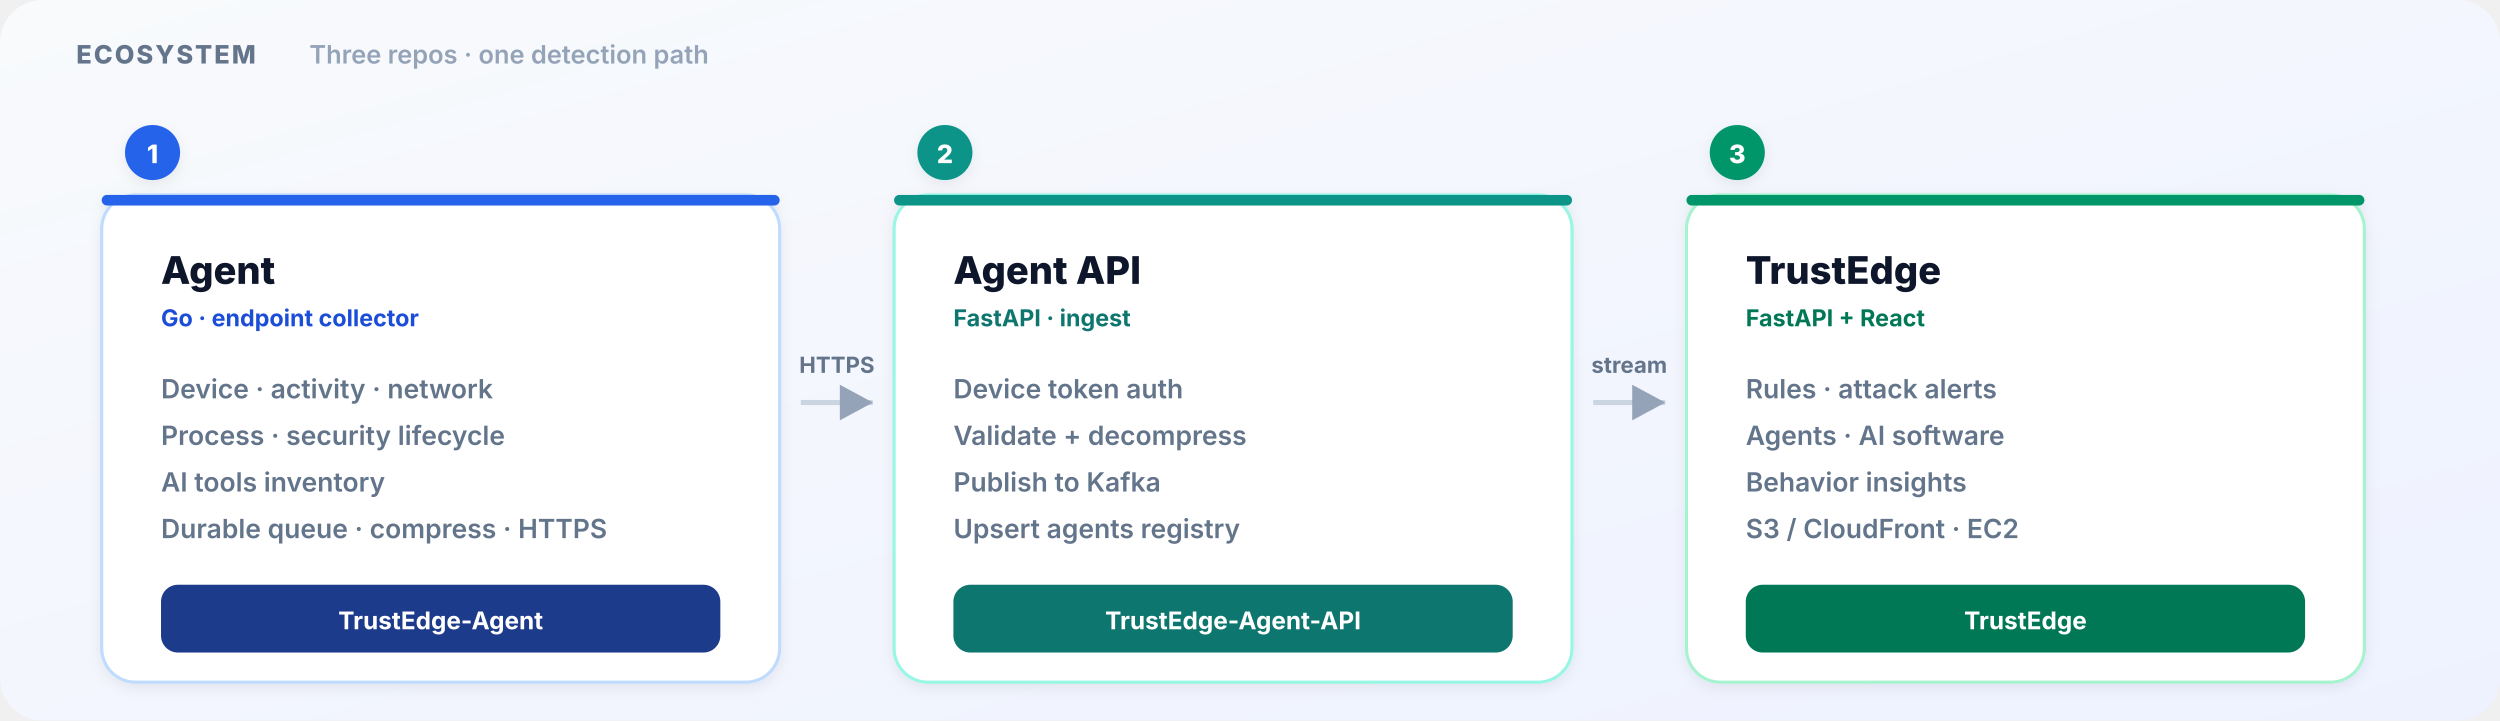
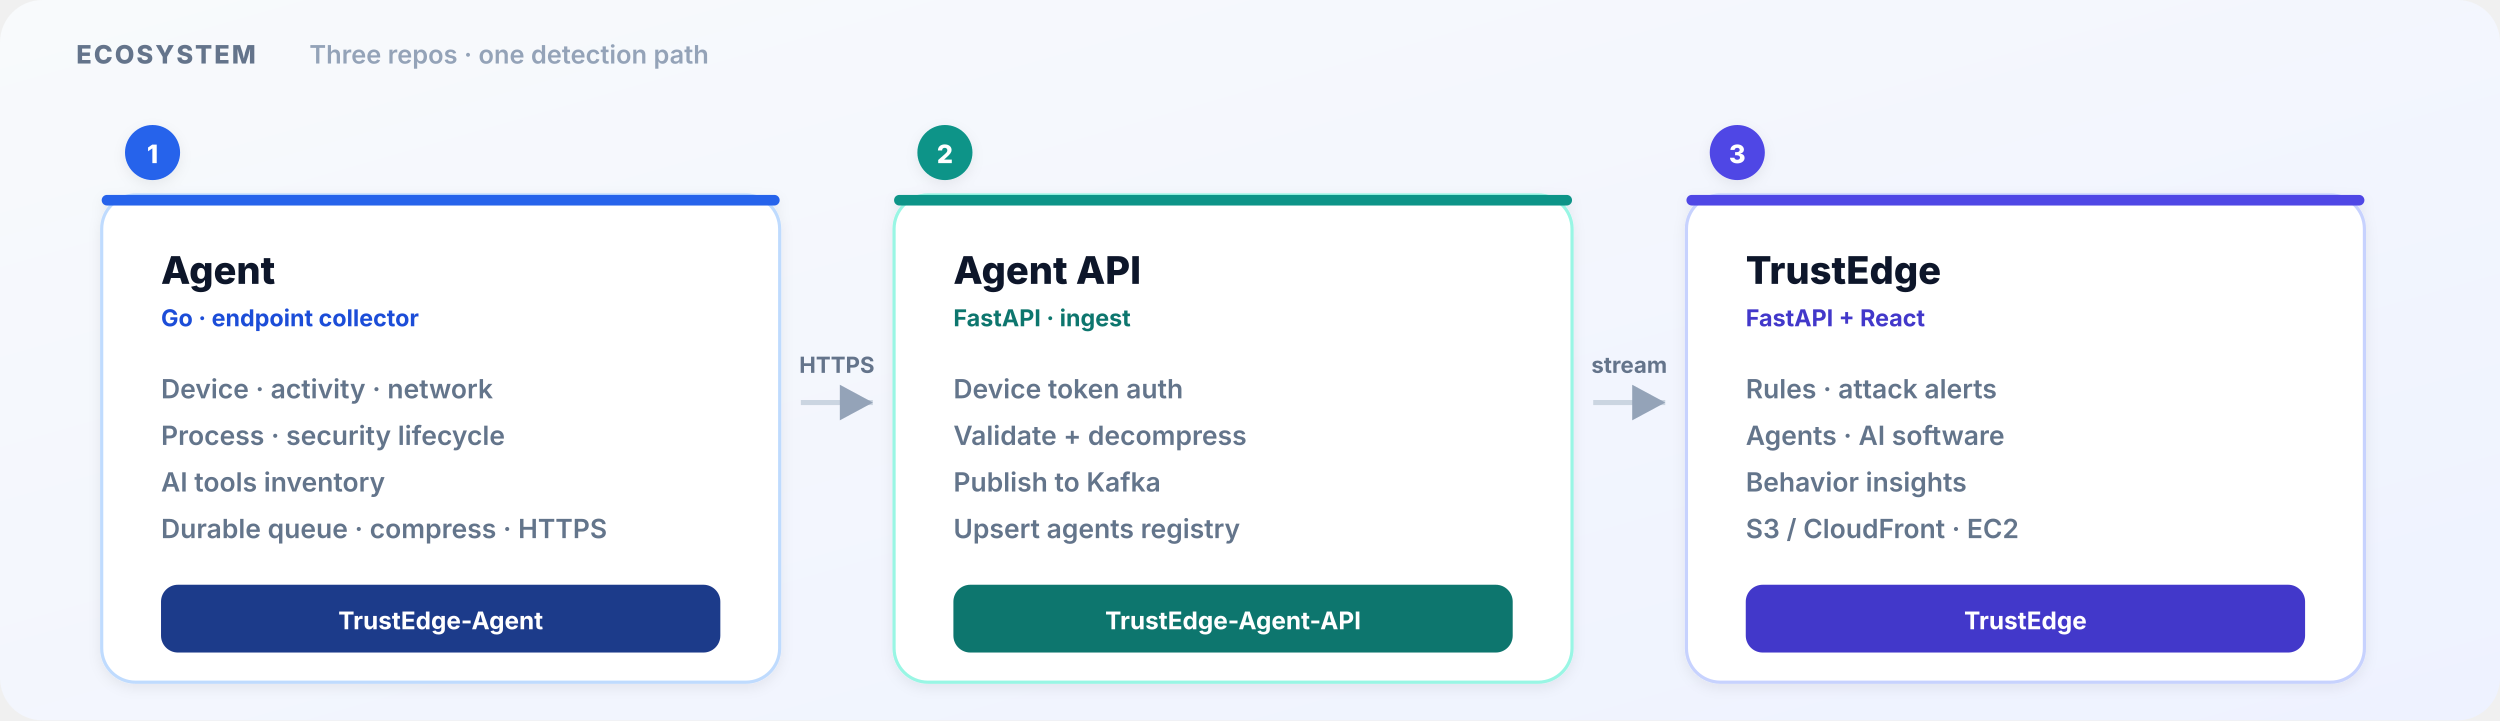
<svg xmlns="http://www.w3.org/2000/svg" viewBox="0 0 1180 340" role="img" aria-labelledby="eco-title eco-desc">
  <defs>
    <linearGradient id="eco-bg" x1="0%" y1="0%" x2="100%" y2="100%">
      <stop offset="0%" stop-color="#F8FAFC" />
      <stop offset="100%" stop-color="#EEF2FF" />
    </linearGradient>
    <linearGradient id="eco-flow" x1="0%" y1="0%" x2="100%" y2="0%">
      <stop offset="0%" stop-color="#2563EB" />
      <stop offset="50%" stop-color="#0D9488" />
-       <stop offset="100%" stop-color="#059669" />
+       <stop offset="100%" stop-color="#4F46E5" />
    </linearGradient>
    <marker id="eco-arr" markerWidth="8" markerHeight="8" refX="6.5" refY="3.5" orient="auto">
      <path d="M0,0 L6.5,3.5 L0,7 Z" fill="#94A3B8" />
    </marker>
    <filter id="eco-soft" x="-6%" y="-4%" width="112%" height="112%">
      <feDropShadow dx="0" dy="2" stdDeviation="3" flood-color="#0F172A" flood-opacity="0.07" />
    </filter>
    <style>
      .title { font-family: ui-sans-serif, system-ui, -apple-system, Segoe UI, sans-serif; font-size: 12px; font-weight: 800; letter-spacing: 0.08em; fill: #64748B; }
      .lead { font-family: ui-sans-serif, system-ui, -apple-system, Segoe UI, sans-serif; font-size: 12px; font-weight: 600; fill: #94A3B8; }
      .h { font-family: ui-sans-serif, system-ui, -apple-system, Segoe UI, sans-serif; font-size: 18px; font-weight: 800; fill: #0F172A; }
      .p { font-family: ui-sans-serif, system-ui, -apple-system, Segoe UI, sans-serif; font-size: 12.5px; font-weight: 600; fill: #64748B; }
      .chip { font-family: ui-sans-serif, system-ui, -apple-system, Segoe UI, sans-serif; font-size: 11px; font-weight: 700; }
      .num { font-family: ui-sans-serif, system-ui, -apple-system, Segoe UI, sans-serif; font-size: 12px; font-weight: 800; fill: #FFFFFF; }
      .arrowlbl { font-family: ui-sans-serif, system-ui, -apple-system, Segoe UI, sans-serif; font-size: 10.5px; font-weight: 700; fill: #64748B; }
      .repo { font-family: ui-sans-serif, system-ui, -apple-system, Segoe UI, sans-serif; font-size: 11.5px; font-weight: 700; fill: #FFFFFF; }
    </style>
  </defs>
  <rect width="1180" height="340" rx="20" fill="url(#eco-bg)" />
  <text class="title" x="36" y="30">ECOSYSTEM</text>
  <text class="lead" x="146" y="30">Three repos · one detection path</text>
  <path d="M200 190 H980" fill="none" stroke="url(#eco-flow)" stroke-width="2.5" stroke-linecap="round" opacity="0.22" />
  <g transform="translate(48,56)" filter="url(#eco-soft)">
    <circle cx="24" cy="16" r="13" fill="#2563EB" />
    <text class="num" x="24" y="21" text-anchor="middle">1</text>
    <rect y="36" width="320" height="230" rx="16" fill="#FFFFFF" stroke="#BFDBFE" stroke-width="1.5" />
    <rect y="36" width="320" height="5" rx="2.5" fill="#2563EB" />
    <text class="h" x="28" y="78">Agent</text>
    <text class="chip" x="28" y="98" fill="#1D4ED8">Go · endpoint collector</text>
    <text class="p" x="28" y="132">Device · activity · network</text>
    <text class="p" x="28" y="154">Process · security lifecycle</text>
    <text class="p" x="28" y="176">AI tools inventory</text>
    <text class="p" x="28" y="198">Durable queue · compress · HTTPS</text>
    <rect x="28" y="220" width="264" height="32" rx="8" fill="#1E3A8A" />
    <text class="repo" x="160" y="241" text-anchor="middle">TrustEdge-Agent</text>
  </g>
  <path d="M378 190 H412" stroke="#CBD5E1" stroke-width="2.4" marker-end="url(#eco-arr)" />
  <text class="arrowlbl" x="395" y="176" text-anchor="middle">HTTPS</text>
  <g transform="translate(422,56)" filter="url(#eco-soft)">
    <circle cx="24" cy="16" r="13" fill="#0D9488" />
    <text class="num" x="24" y="21" text-anchor="middle">2</text>
    <rect y="36" width="320" height="230" rx="16" fill="#FFFFFF" stroke="#99F6E4" stroke-width="1.5" />
    <rect y="36" width="320" height="5" rx="2.5" fill="#0D9488" />
    <text class="h" x="28" y="78">Agent API</text>
    <text class="chip" x="28" y="98" fill="#0F766E">FastAPI · ingest</text>
    <text class="p" x="28" y="132">Device token auth</text>
    <text class="p" x="28" y="154">Validate + decompress</text>
    <text class="p" x="28" y="176">Publish to Kafka</text>
    <text class="p" x="28" y="198">Upsert agents registry</text>
    <rect x="28" y="220" width="264" height="32" rx="8" fill="#0F766E" />
    <text class="repo" x="160" y="241" text-anchor="middle">TrustEdge-Agent-API</text>
  </g>
  <path d="M752 190 H786" stroke="#CBD5E1" stroke-width="2.4" marker-end="url(#eco-arr)" />
  <text class="arrowlbl" x="769" y="176" text-anchor="middle">stream</text>
  <g transform="translate(796,56)" filter="url(#eco-soft)">
-     <circle cx="24" cy="16" r="13" fill="#059669" />
+     <circle cx="24" cy="16" r="13" fill="#4F46E5" />
    <text class="num" x="24" y="21" text-anchor="middle">3</text>
-     <rect y="36" width="320" height="230" rx="16" fill="#FFFFFF" stroke="#A7F3D0" stroke-width="1.5" />
-     <rect y="36" width="320" height="5" rx="2.5" fill="#059669" />
+     <rect y="36" width="320" height="230" rx="16" fill="#FFFFFF" stroke="#C7D2FE" stroke-width="1.5" />
+     <rect y="36" width="320" height="5" rx="2.5" fill="#4F46E5" />
    <text class="h" x="28" y="78">TrustEdge</text>
-     <text class="chip" x="28" y="98" fill="#047857">FastAPI + React</text>
+     <text class="chip" x="28" y="98" fill="#4338CA">FastAPI + React</text>
    <text class="p" x="28" y="132">Rules · attack alerts</text>
    <text class="p" x="28" y="154">Agents · AI software</text>
    <text class="p" x="28" y="176">Behavior insights</text>
    <text class="p" x="28" y="198">S3 / CloudFront · EC2</text>
-     <rect x="28" y="220" width="264" height="32" rx="8" fill="#047857" />
+     <rect x="28" y="220" width="264" height="32" rx="8" fill="#4338CA" />
    <text class="repo" x="160" y="241" text-anchor="middle">TrustEdge</text>
  </g>
</svg>
